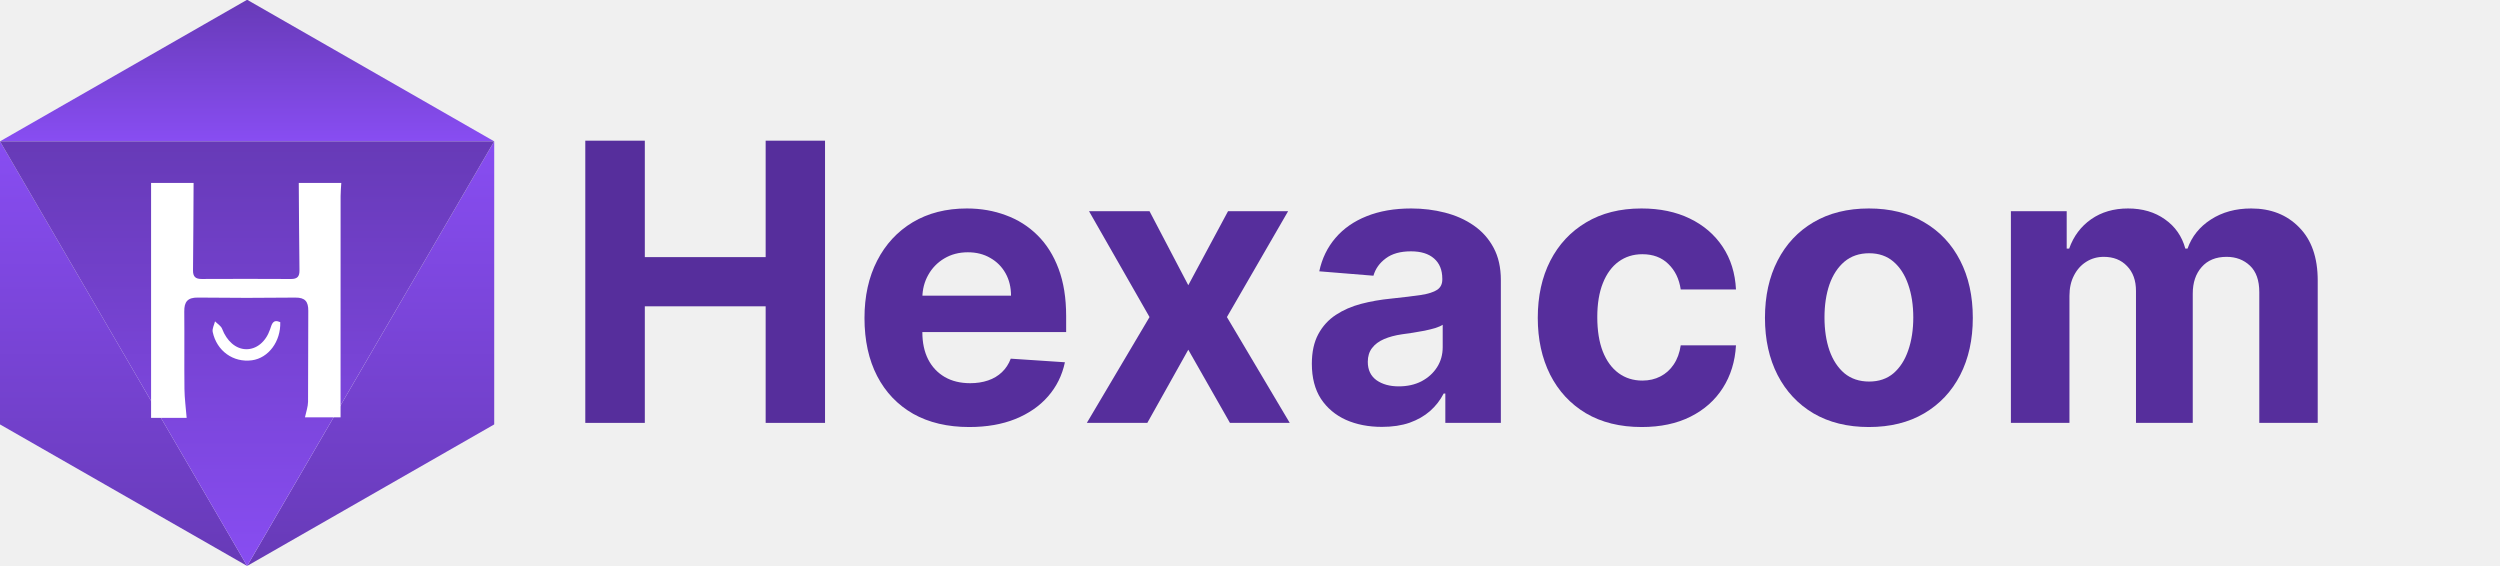
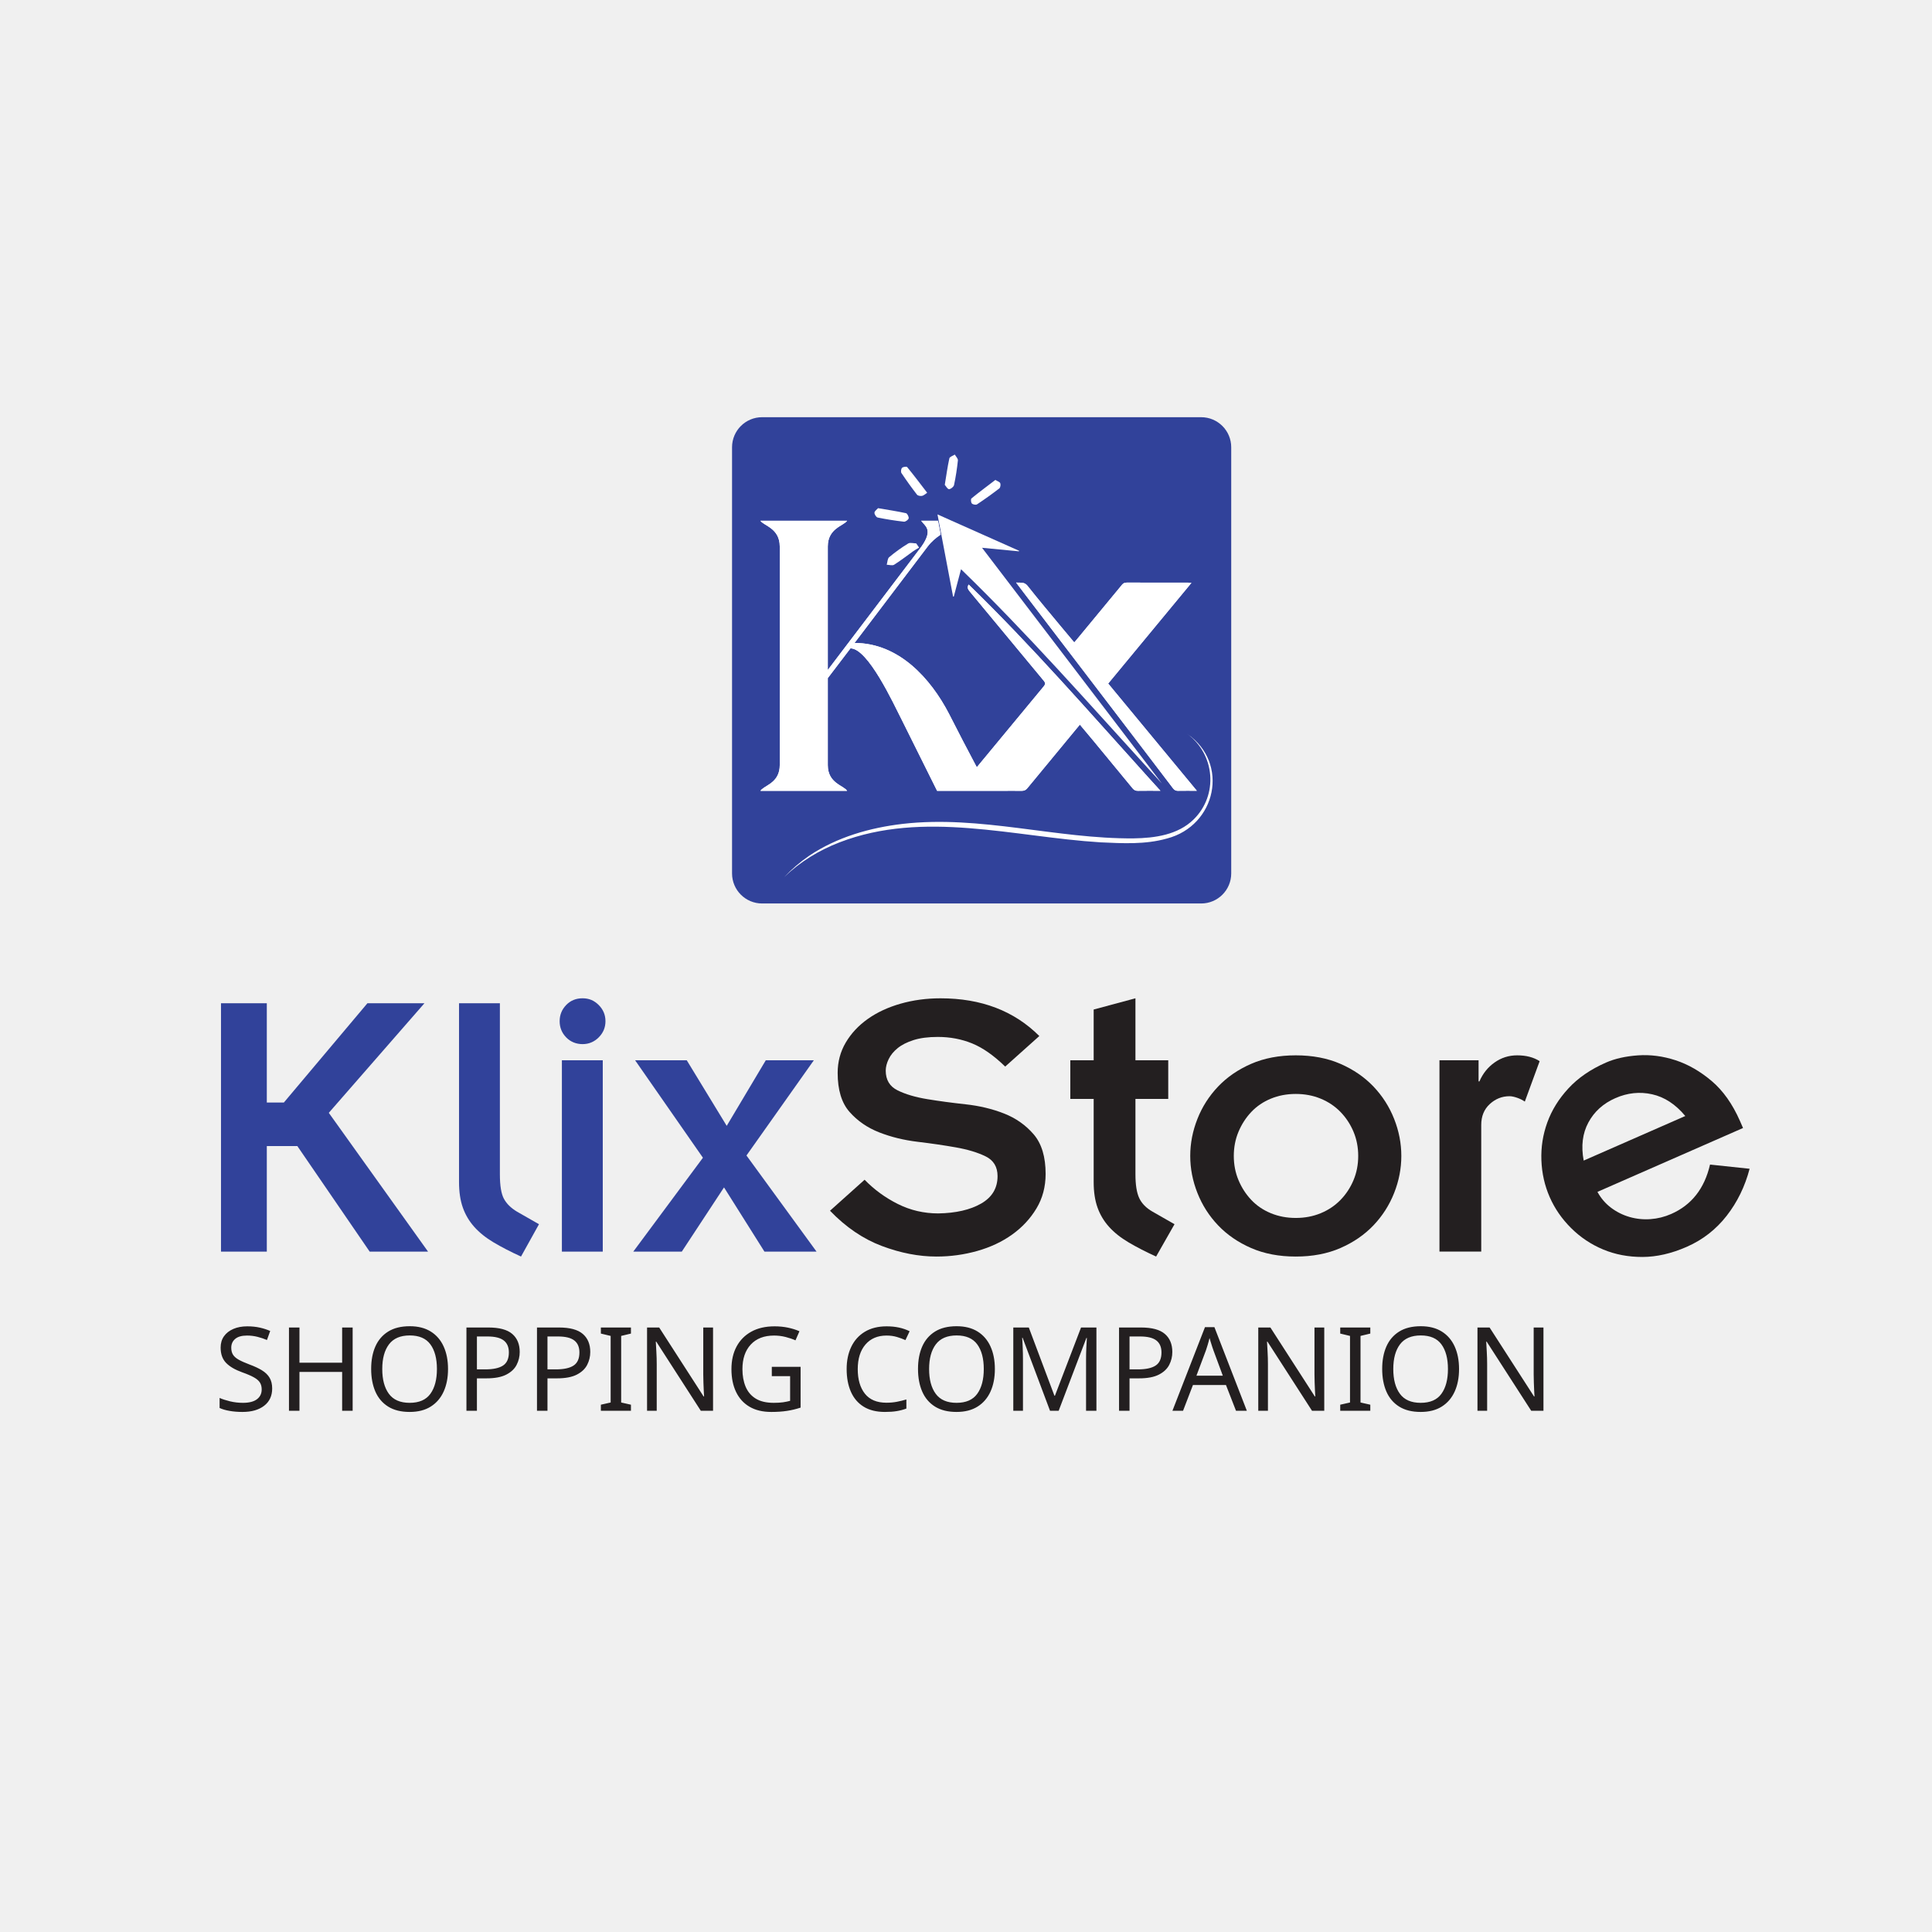
- <svg xmlns="http://www.w3.org/2000/svg" width="137" height="31" viewBox="0 0 137 31" fill="none">
-   <g clip-path="url(#clip0_425_1623)">
-     <path d="M32.074 23.174V7.709H35.336V14.09H41.958V7.709H45.212V23.174H41.958V16.786H35.336V23.174H32.074Z" fill="#562E9C" />
-     <path d="M53.114 23.401C51.924 23.401 50.9 23.159 50.041 22.676C49.187 22.187 48.529 21.498 48.067 20.607C47.605 19.71 47.374 18.651 47.374 17.427C47.374 16.234 47.605 15.187 48.067 14.286C48.529 13.385 49.179 12.683 50.018 12.179C50.862 11.676 51.851 11.424 52.986 11.424C53.75 11.424 54.46 11.548 55.118 11.794C55.781 12.036 56.359 12.401 56.851 12.889C57.348 13.377 57.735 13.992 58.011 14.732C58.287 15.467 58.425 16.328 58.425 17.314V18.198H48.655V16.204H55.404C55.404 15.741 55.304 15.331 55.103 14.973C54.902 14.616 54.623 14.336 54.267 14.135C53.915 13.929 53.506 13.825 53.039 13.825C52.552 13.825 52.12 13.939 51.743 14.165C51.372 14.387 51.08 14.686 50.869 15.064C50.658 15.437 50.55 15.852 50.545 16.31V18.205C50.545 18.779 50.651 19.275 50.862 19.693C51.078 20.111 51.382 20.433 51.773 20.66C52.165 20.886 52.63 20.999 53.167 20.999C53.524 20.999 53.85 20.949 54.146 20.848C54.443 20.748 54.696 20.596 54.907 20.395C55.118 20.194 55.279 19.947 55.389 19.655L58.357 19.852C58.207 20.566 57.898 21.191 57.431 21.724C56.969 22.253 56.371 22.666 55.638 22.963C54.91 23.255 54.069 23.401 53.114 23.401Z" fill="#562E9C" />
-     <path d="M62.994 11.575L65.118 15.63L67.296 11.575H70.588L67.235 17.375L70.678 23.174H67.401L65.118 19.164L62.873 23.174H59.559L62.994 17.375L59.679 11.575H62.994Z" fill="#562E9C" />
-     <path d="M75.731 23.393C74.993 23.393 74.335 23.265 73.757 23.008C73.18 22.746 72.722 22.361 72.386 21.853C72.055 21.339 71.889 20.7 71.889 19.934C71.889 19.29 72.007 18.749 72.243 18.311C72.479 17.873 72.8 17.521 73.207 17.254C73.614 16.987 74.076 16.786 74.593 16.65C75.115 16.514 75.663 16.418 76.236 16.363C76.908 16.292 77.451 16.227 77.863 16.166C78.274 16.101 78.573 16.005 78.759 15.88C78.945 15.754 79.038 15.567 79.038 15.321V15.275C79.038 14.797 78.887 14.427 78.586 14.165C78.29 13.904 77.868 13.773 77.32 13.773C76.743 13.773 76.283 13.901 75.942 14.158C75.6 14.409 75.374 14.727 75.264 15.109L72.296 14.868C72.446 14.163 72.743 13.554 73.184 13.04C73.626 12.522 74.197 12.124 74.895 11.847C75.598 11.565 76.411 11.424 77.335 11.424C77.978 11.424 78.593 11.5 79.181 11.651C79.773 11.802 80.298 12.036 80.755 12.353C81.217 12.67 81.582 13.078 81.848 13.576C82.114 14.07 82.247 14.661 82.247 15.351V23.174H79.204V21.566H79.113C78.927 21.928 78.679 22.248 78.367 22.525C78.056 22.797 77.682 23.01 77.245 23.166C76.808 23.317 76.303 23.393 75.731 23.393ZM76.65 21.173C77.122 21.173 77.539 21.08 77.9 20.894C78.262 20.702 78.546 20.445 78.751 20.123C78.957 19.801 79.06 19.436 79.06 19.028V17.797C78.96 17.863 78.822 17.923 78.646 17.979C78.475 18.029 78.282 18.077 78.066 18.122C77.85 18.163 77.634 18.2 77.418 18.235C77.202 18.266 77.006 18.293 76.831 18.319C76.454 18.374 76.125 18.462 75.844 18.583C75.562 18.704 75.344 18.867 75.188 19.074C75.033 19.275 74.955 19.527 74.955 19.829C74.955 20.267 75.113 20.602 75.429 20.833C75.751 21.06 76.158 21.173 76.65 21.173Z" fill="#562E9C" />
-     <path d="M89.965 23.401C88.779 23.401 87.76 23.149 86.906 22.645C86.057 22.137 85.405 21.432 84.948 20.531C84.496 19.63 84.27 18.593 84.27 17.42C84.27 16.232 84.498 15.19 84.955 14.294C85.417 13.393 86.073 12.69 86.921 12.187C87.77 11.678 88.779 11.424 89.95 11.424C90.959 11.424 91.843 11.608 92.601 11.976C93.36 12.343 93.96 12.859 94.402 13.524C94.844 14.188 95.087 14.968 95.132 15.864H92.104C92.019 15.286 91.793 14.82 91.426 14.467C91.064 14.11 90.59 13.931 90.002 13.931C89.505 13.931 89.071 14.067 88.699 14.339C88.332 14.606 88.046 14.996 87.84 15.509C87.634 16.023 87.531 16.645 87.531 17.375C87.531 18.115 87.632 18.744 87.833 19.262C88.039 19.781 88.327 20.176 88.699 20.448C89.071 20.72 89.505 20.856 90.002 20.856C90.369 20.856 90.698 20.78 90.989 20.629C91.285 20.478 91.529 20.259 91.72 19.972C91.916 19.68 92.044 19.33 92.104 18.923H95.132C95.082 19.809 94.841 20.589 94.409 21.264C93.982 21.933 93.392 22.457 92.639 22.834C91.886 23.212 90.994 23.401 89.965 23.401Z" fill="#562E9C" />
-     <path d="M102.415 23.401C101.245 23.401 100.233 23.151 99.379 22.653C98.531 22.15 97.875 21.45 97.413 20.554C96.951 19.653 96.72 18.608 96.72 17.42C96.72 16.222 96.951 15.175 97.413 14.279C97.875 13.377 98.531 12.678 99.379 12.179C100.233 11.676 101.245 11.424 102.415 11.424C103.585 11.424 104.595 11.676 105.443 12.179C106.297 12.678 106.955 13.377 107.417 14.279C107.879 15.175 108.11 16.222 108.11 17.42C108.11 18.608 107.879 19.653 107.417 20.554C106.955 21.45 106.297 22.15 105.443 22.653C104.595 23.151 103.585 23.401 102.415 23.401ZM102.43 20.909C102.962 20.909 103.407 20.758 103.763 20.456C104.12 20.148 104.389 19.731 104.57 19.202C104.755 18.674 104.848 18.072 104.848 17.397C104.848 16.723 104.755 16.121 104.57 15.592C104.389 15.064 104.12 14.646 103.763 14.339C103.407 14.032 102.962 13.878 102.43 13.878C101.893 13.878 101.441 14.032 101.074 14.339C100.713 14.646 100.439 15.064 100.253 15.592C100.072 16.121 99.982 16.723 99.982 17.397C99.982 18.072 100.072 18.674 100.253 19.202C100.439 19.731 100.713 20.148 101.074 20.456C101.441 20.758 101.893 20.909 102.43 20.909Z" fill="#562E9C" />
-     <path d="M110.197 23.174V11.575H113.255V13.622H113.391C113.632 12.942 114.034 12.406 114.596 12.013C115.159 11.621 115.832 11.424 116.615 11.424C117.409 11.424 118.084 11.623 118.641 12.021C119.199 12.413 119.571 12.947 119.756 13.622H119.877C120.113 12.957 120.54 12.426 121.158 12.028C121.78 11.626 122.516 11.424 123.365 11.424C124.445 11.424 125.321 11.769 125.994 12.459C126.672 13.143 127.011 14.115 127.011 15.374V23.174H123.809V16.008C123.809 15.364 123.638 14.88 123.297 14.558C122.955 14.236 122.529 14.075 122.016 14.075C121.434 14.075 120.979 14.261 120.653 14.633C120.326 15.001 120.163 15.487 120.163 16.091V23.174H117.052V15.94C117.052 15.371 116.889 14.918 116.562 14.581C116.241 14.243 115.817 14.075 115.289 14.075C114.933 14.075 114.611 14.165 114.325 14.347C114.044 14.523 113.82 14.772 113.655 15.094C113.489 15.411 113.406 15.784 113.406 16.212V23.174H110.197Z" fill="#562E9C" />
-     <path d="M0 23.258L13.542 31.013L0 7.745V23.258Z" fill="url(#paint0_linear_425_1623)" />
-     <path d="M13.542 -0.013L0 7.745H27.081L13.542 -0.013Z" fill="url(#paint1_linear_425_1623)" />
-     <path d="M13.544 31.013L27.083 23.258V7.745L13.544 31.013Z" fill="url(#paint2_linear_425_1623)" />
-     <path d="M0 7.745L13.542 31.013L27.081 7.745H0Z" fill="url(#paint3_linear_425_1623)" />
-     <g clip-path="url(#clip1_425_1623)">
-       <path d="M16.373 10.024H18.703C18.69 10.266 18.665 10.508 18.665 10.75C18.662 14.538 18.662 18.327 18.663 22.116V22.869H16.712C16.776 22.563 16.878 22.291 16.881 22.019C16.896 20.358 16.88 18.696 16.894 17.035C16.898 16.529 16.723 16.301 16.18 16.308C14.403 16.329 12.627 16.328 10.85 16.307C10.278 16.299 10.093 16.539 10.098 17.068C10.112 18.486 10.092 19.905 10.108 21.323C10.114 21.837 10.185 22.35 10.231 22.922H8.279V10.024H10.609C10.6 11.623 10.594 13.222 10.577 14.821C10.574 15.158 10.713 15.29 11.05 15.288C12.683 15.28 14.315 15.28 15.948 15.289C16.291 15.29 16.416 15.155 16.411 14.82C16.391 13.222 16.384 11.623 16.373 10.024Z" fill="white" />
-       <path d="M15.358 17.654C15.392 18.711 14.713 19.621 13.805 19.744C12.788 19.881 11.876 19.236 11.656 18.189C11.62 18.012 11.737 17.804 11.783 17.61C11.917 17.746 12.112 17.859 12.173 18.021C12.424 18.684 12.919 19.128 13.487 19.137C14.055 19.145 14.564 18.737 14.801 18.046C14.898 17.763 14.95 17.475 15.358 17.654Z" fill="white" />
+ <svg xmlns="http://www.w3.org/2000/svg" id="Layer_1" data-name="Layer 1" viewBox="0 0 1080 1080">
+   <defs>
+     <style>
+       .cls-1 {
+         fill: #fff;
+       }
+ 
+       .cls-1, .cls-2, .cls-3 {
+         stroke-width: 0px;
+       }
+ 
+       .cls-2, .cls-4 {
+         fill: #231f20;
+       }
+ 
+       .cls-4 {
+         font-family: Nunito-Regular, Nunito;
+         font-size: 65.18px;
+         font-variation-settings: 'wght' 400;
+       }
+ 
+       .cls-3 {
+         fill: #31429a;
+       }
+     </style>
+   </defs>
+   <g>
+     <path class="cls-3" d="M312.85,570.86c0-3.51,1.21-6.53,3.64-9.04,2.42-2.51,5.48-3.77,9.16-3.77s6.53,1.26,9.04,3.77c2.51,2.51,3.77,5.52,3.77,9.04s-1.26,6.53-3.77,9.04c-2.51,2.51-5.52,3.77-9.04,3.77s-6.74-1.26-9.16-3.77c-2.43-2.51-3.64-5.52-3.64-9.04ZM314.1,592.7h22.85v106.96h-22.85v-106.96Z" />
+     <path class="cls-3" d="M392.94,647.18l-37.91-54.48h28.87l22.34,36.66,21.84-36.66h26.86l-37.66,53.23,39.17,53.73h-29.12l-22.6-35.9-23.6,35.9h-27.12l38.92-52.47Z" />
+     <path class="cls-2" d="M483.32,659.48c5.35,5.52,11.55,10.04,18.58,13.56,7.03,3.51,14.56,5.27,22.6,5.27,9.87-.17,17.87-2.01,23.98-5.52,6.11-3.52,9.16-8.62,9.16-15.31,0-5.19-2.22-8.87-6.65-11.05-4.44-2.17-9.96-3.85-16.57-5.02-6.61-1.17-13.77-2.22-21.47-3.14-7.7-.92-14.86-2.68-21.47-5.27-6.61-2.59-12.14-6.4-16.57-11.42-4.44-5.02-6.65-12.3-6.65-21.84,0-6.19,1.51-11.84,4.52-16.95,3.01-5.1,7.11-9.5,12.3-13.18,5.19-3.68,11.3-6.53,18.33-8.54,7.03-2.01,14.48-3.01,22.34-3.01,22.76,0,41.18,7.03,55.24,21.09l-19.08,17.07c-6.36-6.19-12.51-10.5-18.45-12.93-5.94-2.42-12.35-3.64-19.21-3.64-5.36,0-9.88.59-13.56,1.76-3.68,1.17-6.65,2.68-8.91,4.52-2.26,1.84-3.94,3.89-5.02,6.15-1.09,2.26-1.63,4.39-1.63,6.4,0,5.19,2.22,8.87,6.65,11.05,4.43,2.18,9.96,3.81,16.57,4.9,6.61,1.09,13.77,2.05,21.47,2.89,7.7.84,14.85,2.55,21.47,5.15,6.61,2.6,12.13,6.49,16.57,11.67,4.43,5.19,6.65,12.55,6.65,22.09,0,7.2-1.72,13.64-5.15,19.33-3.43,5.69-7.95,10.55-13.56,14.56-5.61,4.02-12.09,7.07-19.46,9.16-7.37,2.09-14.98,3.14-22.85,3.14-9.88,0-20.05-1.97-30.51-5.9-10.46-3.93-20.13-10.5-29-19.71l19.33-17.32Z" />
+     <path class="cls-2" d="M598.31,592.7h13.06v-28.37l23.35-6.28v34.65h18.33v21.59h-18.33v42.18c0,5.86.71,10.29,2.13,13.31,1.42,3.01,3.89,5.52,7.41,7.53l12.3,7.03-10.29,18.08c-5.86-2.68-10.98-5.31-15.37-7.91-4.39-2.59-8.02-5.48-10.9-8.66-2.88-3.18-5.03-6.78-6.47-10.8-1.44-4.02-2.16-8.79-2.16-14.31v-46.45h-13.06v-21.59Z" />
+     <path class="cls-2" d="M665.35,646.18c0-7.03,1.34-13.93,4.02-20.71,2.67-6.78,6.53-12.8,11.55-18.08,5.02-5.27,11.17-9.5,18.45-12.68,7.28-3.18,15.61-4.77,24.98-4.77s17.7,1.59,24.98,4.77c7.28,3.18,13.43,7.41,18.45,12.68,5.02,5.27,8.87,11.3,11.55,18.08,2.68,6.78,4.02,13.68,4.02,20.71s-1.34,13.93-4.02,20.71c-2.68,6.78-6.53,12.8-11.55,18.08-5.02,5.27-11.17,9.5-18.45,12.68-7.28,3.18-15.61,4.77-24.98,4.77s-17.7-1.59-24.98-4.77c-7.28-3.18-13.43-7.41-18.45-12.68-5.02-5.27-8.87-11.3-11.55-18.08-2.68-6.78-4.02-13.68-4.02-20.71ZM689.7,646.18c0,4.86.88,9.38,2.64,13.56,1.76,4.19,4.14,7.87,7.16,11.05,3.01,3.18,6.65,5.65,10.92,7.41,4.27,1.76,8.91,2.64,13.93,2.64s9.67-.88,13.93-2.64c4.27-1.76,7.95-4.23,11.05-7.41,3.09-3.18,5.52-6.86,7.28-11.05,1.76-4.18,2.64-8.7,2.64-13.56s-.88-9.37-2.64-13.56c-1.76-4.18-4.19-7.87-7.28-11.05-3.1-3.18-6.78-5.65-11.05-7.41-4.27-1.76-8.91-2.64-13.93-2.64s-9.67.88-13.93,2.64c-4.27,1.76-7.91,4.23-10.92,7.41-3.01,3.18-5.4,6.87-7.16,11.05-1.76,4.19-2.64,8.7-2.64,13.56Z" />
+     <path class="cls-2" d="M804.69,592.7h21.84v11.8h.49c1.85-4.35,4.66-7.87,8.42-10.54,3.77-2.68,7.99-4.02,12.68-4.02,5.02,0,9.2,1.09,12.55,3.26l-8.29,22.6c-1.17-.84-2.6-1.54-4.27-2.13-1.68-.58-3.1-.88-4.27-.88-4.19,0-7.87,1.47-11.05,4.39-3.18,2.93-4.77,6.82-4.77,11.67v70.8h-23.35v-106.96Z" />
+     <path class="cls-2" d="M978.05,653.32c-2.6,9.91-6.88,18.69-12.85,26.34-5.97,7.64-13.4,13.42-22.29,17.32-8.59,3.77-16.85,5.65-24.79,5.67-7.94.01-15.28-1.39-21.99-4.2-6.72-2.81-12.66-6.78-17.84-11.92-5.18-5.13-9.18-10.92-12-17.35-2.82-6.44-4.37-13.3-4.64-20.58-.27-7.28.83-14.35,3.32-21.19,2.48-6.85,6.42-13.19,11.81-19.02,5.39-5.84,12.38-10.64,20.96-14.4,5.06-2.22,11.05-3.56,17.97-4.04,6.92-.47,13.9.44,20.94,2.74,7.04,2.3,13.76,6.17,20.16,11.58,6.4,5.42,11.68,12.88,15.85,22.38l1.71,3.91-81.39,35.7c1.92,3.54,4.46,6.5,7.6,8.87,3.15,2.37,6.61,4.09,10.39,5.18,3.78,1.08,7.67,1.48,11.67,1.19,4-.29,7.85-1.25,11.54-2.87,11.39-4.99,18.63-14.2,21.74-27.63l22.14,2.35ZM942.09,623.86c-5.45-6.56-11.63-10.61-18.55-12.15-6.91-1.54-13.76-.82-20.53,2.15-6.77,2.97-11.8,7.51-15.09,13.61-3.29,6.1-4.16,13.2-2.63,21.3l56.79-24.91Z" />
+     <path class="cls-3" d="M301.3,684.34l-10.05,18.08c-5.87-2.68-10.96-5.32-15.32-7.91-4.35-2.59-7.95-5.48-10.8-8.66-2.84-3.18-4.98-6.78-6.4-10.8-1.43-4.02-2.13-8.79-2.13-14.31v-99.92h22.84v95.66c0,6.36.76,10.91,2.27,13.68,1.5,2.76,3.93,5.14,7.28,7.15l12.3,7.03Z" />
+     <polygon class="cls-3" points="239.28 699.66 206.65 699.66 166.22 640.66 149.15 640.66 149.15 699.66 123.54 699.66 123.54 560.82 149.15 560.82 149.15 616.31 158.69 616.31 161.27 613.24 205.39 560.82 237.27 560.82 224.55 575.39 220.31 580.25 183.8 622.08 239.28 699.66" />
+     <text class="cls-4" transform="translate(119.43 788.63)">
+       <tspan x="0" y="0">SHOPPING COMPANION</tspan>
+     </text>
+   </g>
+   <g>
+     <rect class="cls-3" x="409.22" y="233.22" width="279.04" height="271.83" rx="16.8" ry="16.8" />
+     <g>
+       <g>
+         <path class="cls-1" d="M490.84,284.07c5.54.95,10.61,1.71,15.6,2.8.73.16,1.69,2.03,1.51,2.88-.18.81-1.78,1.97-2.64,1.88-4.93-.56-9.84-1.33-14.7-2.33-.8-.16-1.84-1.82-1.78-2.72.06-.91,1.35-1.74,2.02-2.51Z" />
+         <path class="cls-1" d="M513.78,306.11c-1.1.67-2.24,1.28-3.29,2.02-3.56,2.53-6.98,5.25-10.67,7.56-.99.62-2.74.04-4.14,0,.43-1.44.41-3.43,1.37-4.23,3.33-2.8,6.9-5.36,10.61-7.63,1.11-.67,2.99-.08,4.51-.07.54.78,1.07,1.56,1.61,2.34Z" />
+         <path class="cls-1" d="M518.29,275.44c-.98.64-1.83,1.54-2.83,1.75-.89.19-2.37-.06-2.86-.68-3.04-3.92-5.94-7.95-8.69-12.08-.44-.66-.22-2.33.34-2.91.56-.57,2.51-.84,2.85-.42,3.54,4.28,6.87,8.73,11.19,14.34Z" />
+         <path class="cls-1" d="M528.14,271.01c.88-5.33,1.52-10.11,2.56-14.8.2-.88,1.99-1.41,3.05-2.1.61,1.09,1.82,2.24,1.72,3.25-.48,4.63-1.19,9.25-2.16,13.8-.21.98-1.86,2.31-2.82,2.28-.86-.02-1.68-1.67-2.36-2.43Z" />
+         <path class="cls-1" d="M556.43,268.29c1.14.71,2.42,1.07,2.72,1.82.32.81.08,2.45-.54,2.92-4.04,3.12-8.21,6.1-12.47,8.92-.62.41-2.3.09-2.86-.5-.53-.56-.69-2.45-.24-2.82,4.3-3.52,8.77-6.83,13.38-10.35Z" />
+       </g>
+       <g>
+         <path class="cls-1" d="M648.69,442.05c-4.52,0-8.52-.06-12.53.02-1.32.03-2.2-.36-3.04-1.4-7.38-9.01-14.81-17.99-22.23-26.96-2.36-2.85-4.75-5.67-7.23-8.63-.8.96-1.48,1.77-2.15,2.57-9.07,10.97-18.15,21.93-27.18,32.93-.89,1.08-1.79,1.5-3.19,1.5-2.59-.02-5.18-.02-7.77-.03.01.01.01.02.02.03h-39.54l-19.68-39.54c-4.73-9.27-18.91-40.11-28.75-40.11l-12.68,16.64v48.63c0,10.21,8.9,11.34,10.79,14.37h-48.43c.19-.31.46-.6.79-.88,2.82-2.48,10-4.34,10-13.5v-122.21c0-10.22-8.9-11.54-10.79-14.37h48.43c-1.89,2.84-10.79,4.16-10.79,14.37v69.05l52.41-69.05c6.8-9.65,1.7-11.54-.19-14.37h9.39s.05.21.05.21l.19,1.01.06.31.64,3.41.07.33.09.48.06.31.1.55.09.48.05.21.03.17.02.14.03.15h0c-2.6,1.71-5.14,3.85-7.27,6.64l-40.87,53.91c24.79,0,42.57,19.87,52.78,39.54,5.48,10.79,10.22,19.87,14.94,28.76.21.4.42.79.64,1.16,12.45-15.07,24.91-30.15,37.4-45.19,1.01-1.22,1.04-1.92.02-3.14-13.85-16.65-27.62-33.36-41.47-50.02-1.03-1.24-1.42-2.31-.51-3.76,35.29,34.26,67.45,71.34,100.62,108.03h0c1.94,2.13,3.86,4.26,5.79,6.38.26.3.54.58.8.88Z" />
+         <path class="cls-1" d="M648.69,442.05c-4.52,0-8.52-.06-12.53.02-1.32.03-2.2-.36-3.04-1.4-7.38-9.01-14.81-17.99-22.23-26.96-2.36-2.85-4.75-5.67-7.23-8.63-.8.96-1.48,1.77-2.15,2.57-9.07,10.97-18.15,21.93-27.18,32.93-.89,1.08-1.79,1.5-3.19,1.5-2.59-.02-5.18-.02-7.77-.03.01.01.01.02.02.03h-39.54l-19.68-39.54c-4.73-9.27-18.91-40.11-28.75-40.11l-12.68,16.64v48.63c0,10.21,8.9,11.34,10.79,14.37h-48.43c.19-.31.46-.6.79-.88,2.82-2.48,10-4.34,10-13.5v-122.21c0-10.22-8.9-11.54-10.79-14.37h48.43c-1.89,2.84-10.79,4.16-10.79,14.37v69.05l52.41-69.05c6.8-9.65,1.7-11.54-.19-14.37h9.39s.05.21.05.21l.19,1.01.06.31.64,3.41.07.33.09.48.06.31.1.55.09.48.05.21.03.17.02.14.03.15h0c-2.6,1.71-5.14,3.85-7.27,6.64l-40.87,53.91c24.79,0,42.57,19.87,52.78,39.54,5.48,10.79,10.22,19.87,14.94,28.76.21.4.42.79.64,1.16,12.45-15.07,24.91-30.15,37.4-45.19,1.01-1.22,1.04-1.92.02-3.14-13.85-16.65-27.62-33.36-41.47-50.02-1.03-1.24-1.42-2.31-.51-3.76,35.29,34.26,67.45,71.34,100.62,108.03h0c1.94,2.13,3.86,4.26,5.79,6.38.26.3.54.58.8.88Z" />
+         <path class="cls-1" d="M669.05,442.05c-3.84,0-7.15-.05-10.47.02-1.01.02-1.73-.23-2.38-.87-.16-.15-.31-.32-.47-.52-4.28-5.63-8.57-11.27-12.86-16.89-8.03-10.55-16.07-21.1-24.13-31.63-15.55-20.38-31.11-40.73-46.66-61.11-1.28-1.67-2.54-3.36-4.06-5.38,2.56.18,4.59-.47,6.4,1.83,6.12,7.77,12.52,15.31,18.82,22.93,2.39,2.88,4.8,5.75,7.27,8.69.46-.51.74-.83,1.03-1.17,8.55-10.33,17.11-20.66,25.64-31.02.75-.92,1.51-1.26,2.7-1.25,11.4.05,22.8.02,34.22.02.52,0,1.06.08,1.91.14-15.61,18.86-30.99,37.49-46.53,56.27,9.58,11.6,19.14,23.15,28.73,34.75,6.38,7.72,12.79,15.46,19.24,23.26.54.64,1.06,1.29,1.59,1.92Z" />
+         <path class="cls-1" d="M669.05,442.05c-3.84,0-7.15-.05-10.47.02-1.01.02-1.73-.23-2.38-.87-.16-.15-.31-.32-.47-.52-4.28-5.63-8.57-11.27-12.86-16.89-8.03-10.55-16.07-21.1-24.13-31.63-15.55-20.38-31.11-40.73-46.66-61.11-1.28-1.67-2.54-3.36-4.06-5.38,2.56.18,4.59-.47,6.4,1.83,6.12,7.77,12.52,15.31,18.82,22.93,2.39,2.88,4.8,5.75,7.27,8.69.46-.51.74-.83,1.03-1.17,8.55-10.33,17.11-20.66,25.64-31.02.75-.92,1.51-1.26,2.7-1.25,11.4.05,22.8.02,34.22.02.52,0,1.06.08,1.91.14-15.61,18.86-30.99,37.49-46.53,56.27,9.58,11.6,19.14,23.15,28.73,34.75,6.38,7.72,12.79,15.46,19.24,23.26.54.64,1.06,1.29,1.59,1.92Z" />
+         <path class="cls-1" d="M649.58,438.06c-2.39-2.6-4.77-5.21-7.15-7.81-34.54-37.83-68.33-76.32-105.21-112.05-1.36,5.13-2.7,10.21-4.04,15.27h-.41c-2.16-11.41-4.33-22.83-6.53-34.43-.02-.13-.05-.26-.07-.4-.48-2.49-.96-5-1.44-7.52-.02-.13-.05-.25-.07-.38-.21-1.06-.4-2.12-.6-3.19,2.38,1.07,4.76,2.13,7.13,3.19l.85.38c1.61.72,3.21,1.44,4.82,2.14.15.07.3.14.46.21,10.9,4.86,21.64,9.65,32.38,14.43-.05.1-.09.19-.13.3-6.73-.65-13.46-1.3-20.61-1.99,31.35,41.09,62.45,81.85,93.55,122.6h0c2.36,3.1,4.7,6.17,7.06,9.26Z" />
+       </g>
+       <polygon class="cls-1" points="524.34 291.12 524.35 291.12 524.35 291.13 524.34 291.12" />
    </g>
+     <path class="cls-1" d="M663.72,410.26c23.66,16.41,16.14,51.34-11.44,58.49-12.12,3.42-24.74,2.68-37.14,2.12-48.4-3-98.73-18.13-145.83.01-11.46,4.4-22.08,10.9-30.96,19.44,4.24-4.47,8.96-8.5,14.07-12,15.52-10.4,33.91-15.64,52.33-17.78,43.22-4.95,85.8,8.46,128.92,8.12,11.88-.17,24.8-1.94,33.58-10.59,13.84-13.57,12.04-36.29-3.53-47.81h0Z" />
  </g>
-   <defs>
-     <linearGradient id="paint0_linear_425_1623" x1="8.073" y1="31.013" x2="8.073" y2="7.745" gradientUnits="userSpaceOnUse">
-       <stop stop-color="#673AB7" />
-       <stop offset="1" stop-color="#884DF2" />
-     </linearGradient>
-     <linearGradient id="paint1_linear_425_1623" x1="16.145" y1="7.745" x2="16.145" y2="-0.013" gradientUnits="userSpaceOnUse">
-       <stop stop-color="#884DF2" />
-       <stop offset="1" stop-color="#673AB7" />
-     </linearGradient>
-     <linearGradient id="paint2_linear_425_1623" x1="21.616" y1="31.013" x2="21.616" y2="7.745" gradientUnits="userSpaceOnUse">
-       <stop stop-color="#673AB7" />
-       <stop offset="1" stop-color="#884DF2" />
-     </linearGradient>
-     <linearGradient id="paint3_linear_425_1623" x1="16.145" y1="31.013" x2="16.145" y2="7.745" gradientUnits="userSpaceOnUse">
-       <stop stop-color="#884DF2" />
-       <stop offset="1" stop-color="#673AB7" />
-     </linearGradient>
-     <clipPath id="clip0_425_1623">
-       <rect width="137" height="31" fill="white" />
-     </clipPath>
-     <clipPath id="clip1_425_1623">
-       <rect width="10.479" height="12.938" fill="white" transform="translate(8.22656 9.96191)" />
-     </clipPath>
-   </defs>
</svg>
